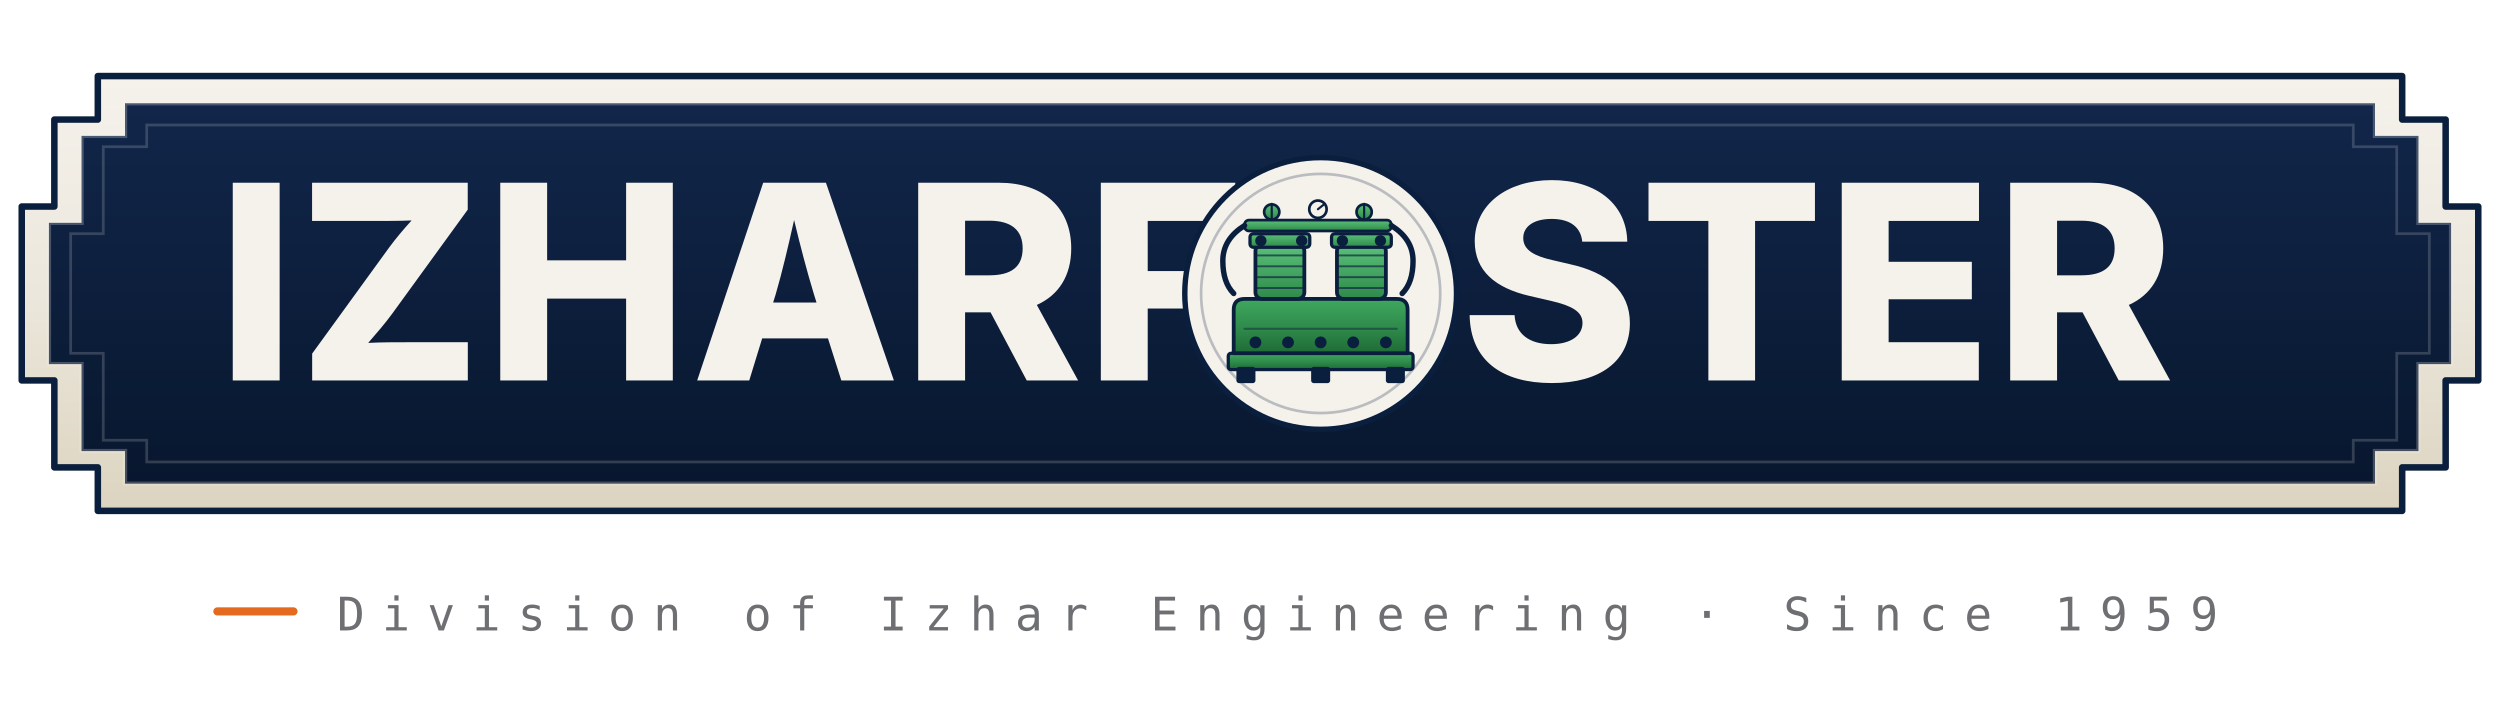
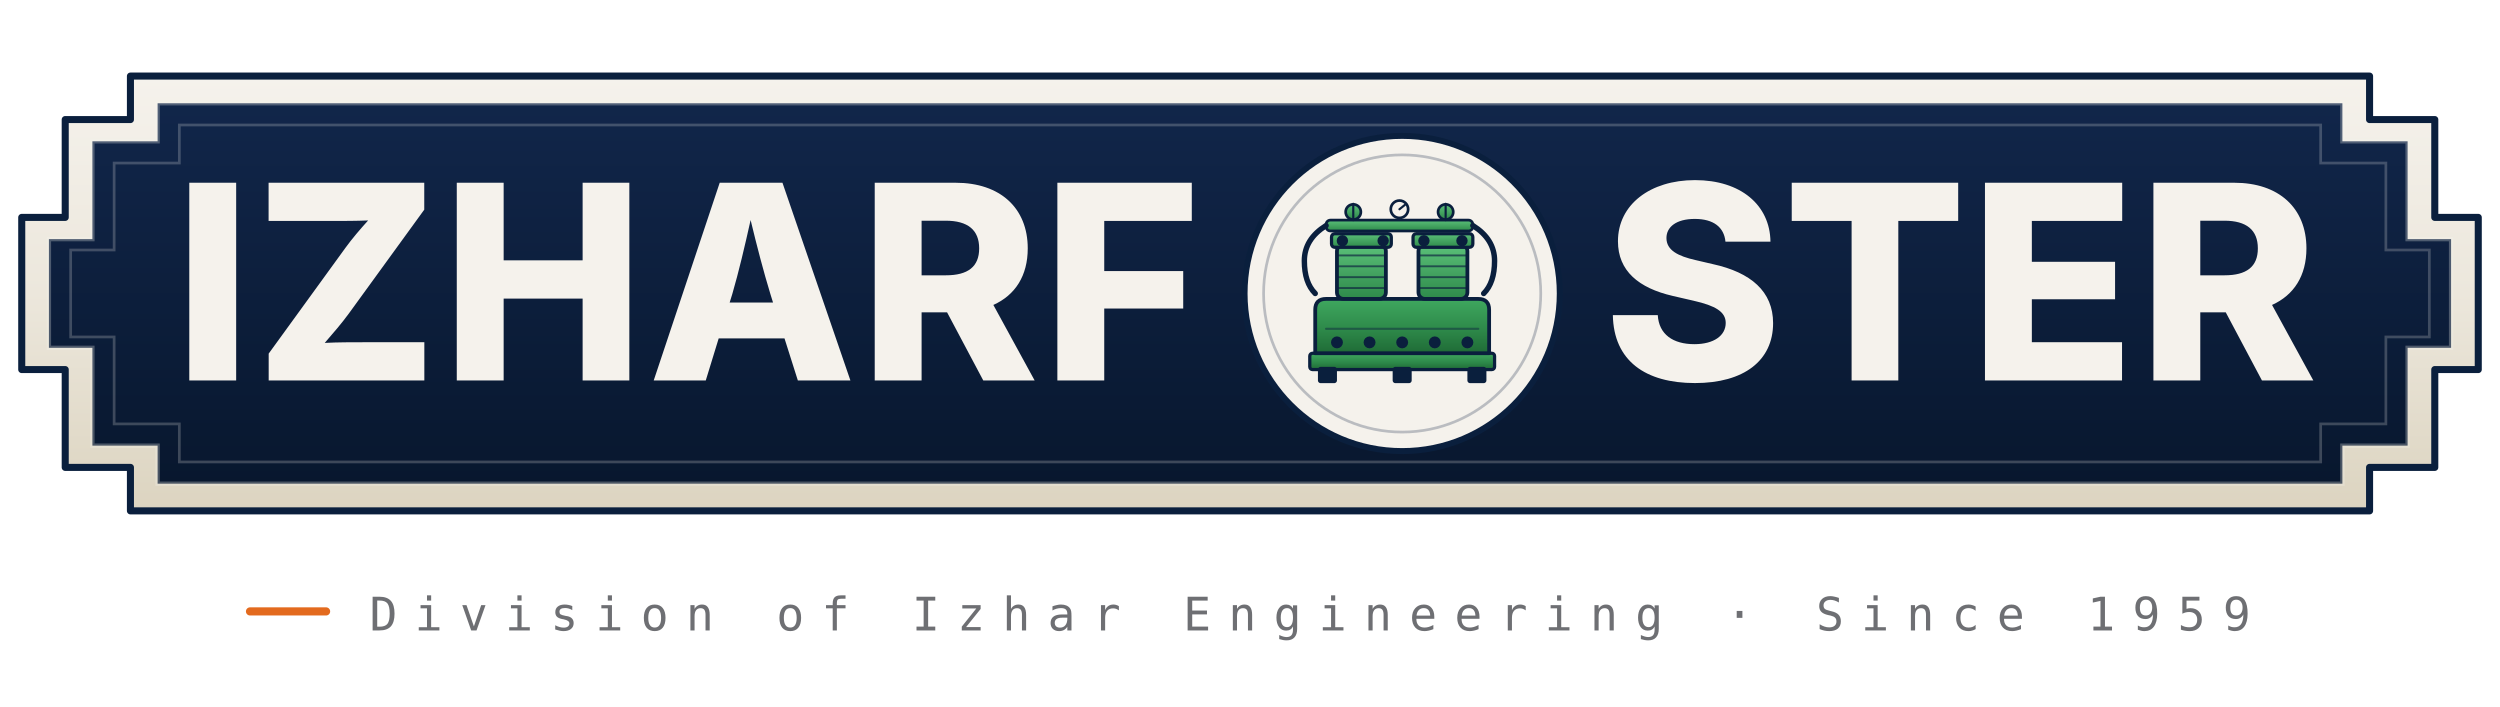
<svg xmlns="http://www.w3.org/2000/svg" viewBox="0 0 460 130" role="img" aria-label="Izhar Foster — Cold-Chain Division of Izhar Engineering">
  <defs>
    <linearGradient id="plaqueBody" x1="0%" y1="0%" x2="0%" y2="100%">
      <stop offset="0%" stop-color="#11264A" />
      <stop offset="100%" stop-color="#08172E" />
    </linearGradient>
    <linearGradient id="creamFrame" x1="0%" y1="0%" x2="0%" y2="100%">
      <stop offset="0%" stop-color="#F5F2EC" />
      <stop offset="50%" stop-color="#ECE7DC" />
      <stop offset="100%" stop-color="#DCD4C0" />
    </linearGradient>
    <linearGradient id="greenBody" x1="0%" y1="0%" x2="0%" y2="100%">
      <stop offset="0%" stop-color="#3FA85F" />
      <stop offset="55%" stop-color="#2E8A4A" />
      <stop offset="100%" stop-color="#1F6B36" />
    </linearGradient>
    <linearGradient id="greenHead" x1="0%" y1="0%" x2="0%" y2="100%">
      <stop offset="0%" stop-color="#5BC079" />
      <stop offset="100%" stop-color="#2E8A4A" />
    </linearGradient>
    <style>
      .wm-text {
        fill: #F5F2EC;
        font-family: 'Inter', system-ui, sans-serif;
        font-weight: 800;
        font-size: 50px;
        letter-spacing: 0.5px;
      }
      .tag-mono {
        fill: #6E6F73;
        font-family: 'JetBrains Mono', ui-monospace, monospace;
        font-weight: 500;
        font-size: 8.5px;
        letter-spacing: 3.2px;
        text-transform: uppercase;
      }
      .tag-rule { stroke: #E36A1E; stroke-width: 1.5; stroke-linecap: round; }
    </style>
  </defs>
-   <path d="M 18 14            L 18 22            L 10 22            L 10 38            L 4 38            L 4 70            L 10 70            L 10 86            L 18 86            L 18 94            L 442 94            L 442 86            L 450 86            L 450 70            L 456 70            L 456 38            L 450 38            L 450 22            L 442 22            L 442 14            Z" fill="url(#creamFrame)" stroke="#0A1F3D" stroke-width="1.2" stroke-linejoin="round" />
-   <path d="M 23 19            L 23 25            L 15 25            L 15 41            L 9 41            L 9 67            L 15 67            L 15 83            L 23 83            L 23 89            L 437 89            L 437 83            L 445 83            L 445 67            L 451 67            L 451 41            L 445 41            L 445 25            L 437 25            L 437 19            Z" fill="url(#plaqueBody)" stroke="#F5F2EC" stroke-width="0.8" stroke-opacity="0.25" />
-   <path d="M 27 23            L 27 27            L 19 27            L 19 43            L 13 43            L 13 65            L 19 65            L 19 81            L 27 81            L 27 85            L 433 85            L 433 81            L 441 81            L 441 65            L 447 65            L 447 43            L 441 43            L 441 27            L 433 27            L 433 23            Z" fill="none" stroke="#F5F2EC" stroke-width="0.5" stroke-opacity="0.18" />
-   <text x="40" y="70" class="wm-text">IZHARFOSTER</text>
-   <g transform="translate(243, 54)">
-     <circle cx="0" cy="0" r="25" fill="#F5F2EC" stroke="#0A1F3D" stroke-width="1" />
-     <circle cx="0" cy="0" r="22" fill="#F5F2EC" />
-     <circle cx="0" cy="0" r="22" fill="none" stroke="#0A1F3D" stroke-width="0.5" stroke-opacity="0.25" />
+   <path d="M 24 14            L 24 22            L 12 22            L 12 40            L 4 40            L 4 68            L 12 68            L 12 86            L 24 86            L 24 94            L 436 94            L 436 86            L 448 86            L 448 68            L 456 68            L 456 40            L 448 40            L 448 22            L 436 22            L 436 14            Z" fill="url(#creamFrame)" stroke="#0A1F3D" stroke-width="1.3" stroke-linejoin="round" />
+   <path d="M 29 19            L 29 26            L 17 26            L 17 44            L 9 44            L 9 64            L 17 64            L 17 82            L 29 82            L 29 89            L 431 89            L 431 82            L 443 82            L 443 64            L 451 64            L 451 44            L 443 44            L 443 26            L 431 26            L 431 19            Z" fill="url(#plaqueBody)" stroke="#F5F2EC" stroke-width="0.8" stroke-opacity="0.28" />
+   <path d="M 33 23            L 33 30            L 21 30            L 21 46            L 13 46            L 13 62            L 21 62            L 21 78            L 33 78            L 33 85            L 427 85            L 427 78            L 439 78            L 439 62            L 447 62            L 447 46            L 439 46            L 439 30            L 427 30            L 427 23            Z" fill="none" stroke="#F5F2EC" stroke-width="0.5" stroke-opacity="0.22" />
+   <text x="221" y="70" text-anchor="end" class="wm-text">IZHARF</text>
+   <text x="295" y="70" text-anchor="start" class="wm-text">STER</text>
+   <g transform="translate(258, 54)">
+     <circle cx="0" cy="0" r="29" fill="#F5F2EC" stroke="#0A1F3D" stroke-width="1.1" />
+     <circle cx="0" cy="0" r="25.5" fill="#F5F2EC" />
+     <circle cx="0" cy="0" r="25.5" fill="none" stroke="#0A1F3D" stroke-width="0.5" stroke-opacity="0.25" />
    <g stroke="#0A1F3D" stroke-linejoin="round" stroke-linecap="round">
      <rect x="-17" y="11" width="34" height="3" rx="0.5" fill="url(#greenBody)" stroke-width="0.6" />
      <rect x="-15" y="14" width="2.5" height="2" fill="#0A1F3D" />
      <rect x="-1.25" y="14" width="2.5" height="2" fill="#0A1F3D" />
      <rect x="12.5" y="14" width="2.5" height="2" fill="#0A1F3D" />
      <path d="M -16 11                L -16 3                Q -16 1 -14 1                L 14 1                Q 16 1 16 3                L 16 11 Z" fill="url(#greenBody)" stroke-width="0.7" />
      <line x1="-14" y1="6.5" x2="14" y2="6.5" stroke-width="0.4" opacity="0.45" />
      <circle cx="-12" cy="9" r="0.6" fill="#0A1F3D" />
      <circle cx="-6" cy="9" r="0.6" fill="#0A1F3D" />
      <circle cx="0" cy="9" r="0.6" fill="#0A1F3D" />
      <circle cx="6" cy="9" r="0.6" fill="#0A1F3D" />
      <circle cx="12" cy="9" r="0.6" fill="#0A1F3D" />
      <rect x="-12" y="-9" width="9" height="10" rx="1.2" fill="url(#greenHead)" stroke-width="0.7" />
      <g stroke-width="0.35" opacity="0.65">
        <line x1="-12" y1="-7" x2="-3" y2="-7" />
        <line x1="-12" y1="-5" x2="-3" y2="-5" />
        <line x1="-12" y1="-3" x2="-3" y2="-3" />
        <line x1="-12" y1="-1" x2="-3" y2="-1" />
      </g>
      <rect x="-13" y="-11" width="11" height="2.5" rx="0.6" fill="url(#greenHead)" stroke-width="0.6" />
      <circle cx="-11" cy="-9.7" r="0.55" fill="#0A1F3D" />
      <circle cx="-3.5" cy="-9.7" r="0.55" fill="#0A1F3D" />
      <rect x="3" y="-9" width="9" height="10" rx="1.2" fill="url(#greenHead)" stroke-width="0.7" />
      <g stroke-width="0.35" opacity="0.65">
        <line x1="3" y1="-7" x2="12" y2="-7" />
        <line x1="3" y1="-5" x2="12" y2="-5" />
        <line x1="3" y1="-3" x2="12" y2="-3" />
        <line x1="3" y1="-1" x2="12" y2="-1" />
      </g>
      <rect x="2" y="-11" width="11" height="2.5" rx="0.6" fill="url(#greenHead)" stroke-width="0.6" />
      <circle cx="4" cy="-9.7" r="0.55" fill="#0A1F3D" />
      <circle cx="11" cy="-9.7" r="0.55" fill="#0A1F3D" />
      <rect x="-14" y="-13.5" width="27" height="2" rx="0.8" fill="url(#greenHead)" stroke-width="0.5" />
      <circle cx="-9" cy="-15" r="1.4" fill="url(#greenHead)" stroke-width="0.5" />
      <line x1="-9" y1="-16.5" x2="-9" y2="-13.5" stroke-width="0.4" />
      <circle cx="8" cy="-15" r="1.4" fill="url(#greenHead)" stroke-width="0.5" />
      <line x1="8" y1="-16.5" x2="8" y2="-13.5" stroke-width="0.4" />
      <circle cx="-0.5" cy="-15.5" r="1.6" fill="#F5F2EC" stroke-width="0.5" />
      <line x1="-0.5" y1="-15.5" x2="0.5" y2="-16.3" stroke-width="0.4" />
      <path d="M -14 -12.5                Q -18 -10 -18 -6                Q -18 -2 -16 0" fill="none" stroke-width="1" />
      <path d="M 13 -12.5                Q 17 -10 17 -6                Q 17 -2 15 0" fill="none" stroke-width="1" />
    </g>
  </g>
-   <g transform="translate(40, 116)">
+   <g transform="translate(46, 116)">
    <line x1="0" y1="-3.5" x2="14" y2="-3.5" class="tag-rule" />
    <text x="22" y="0" class="tag-mono">Division of Izhar Engineering · Since 1959</text>
  </g>
</svg>
